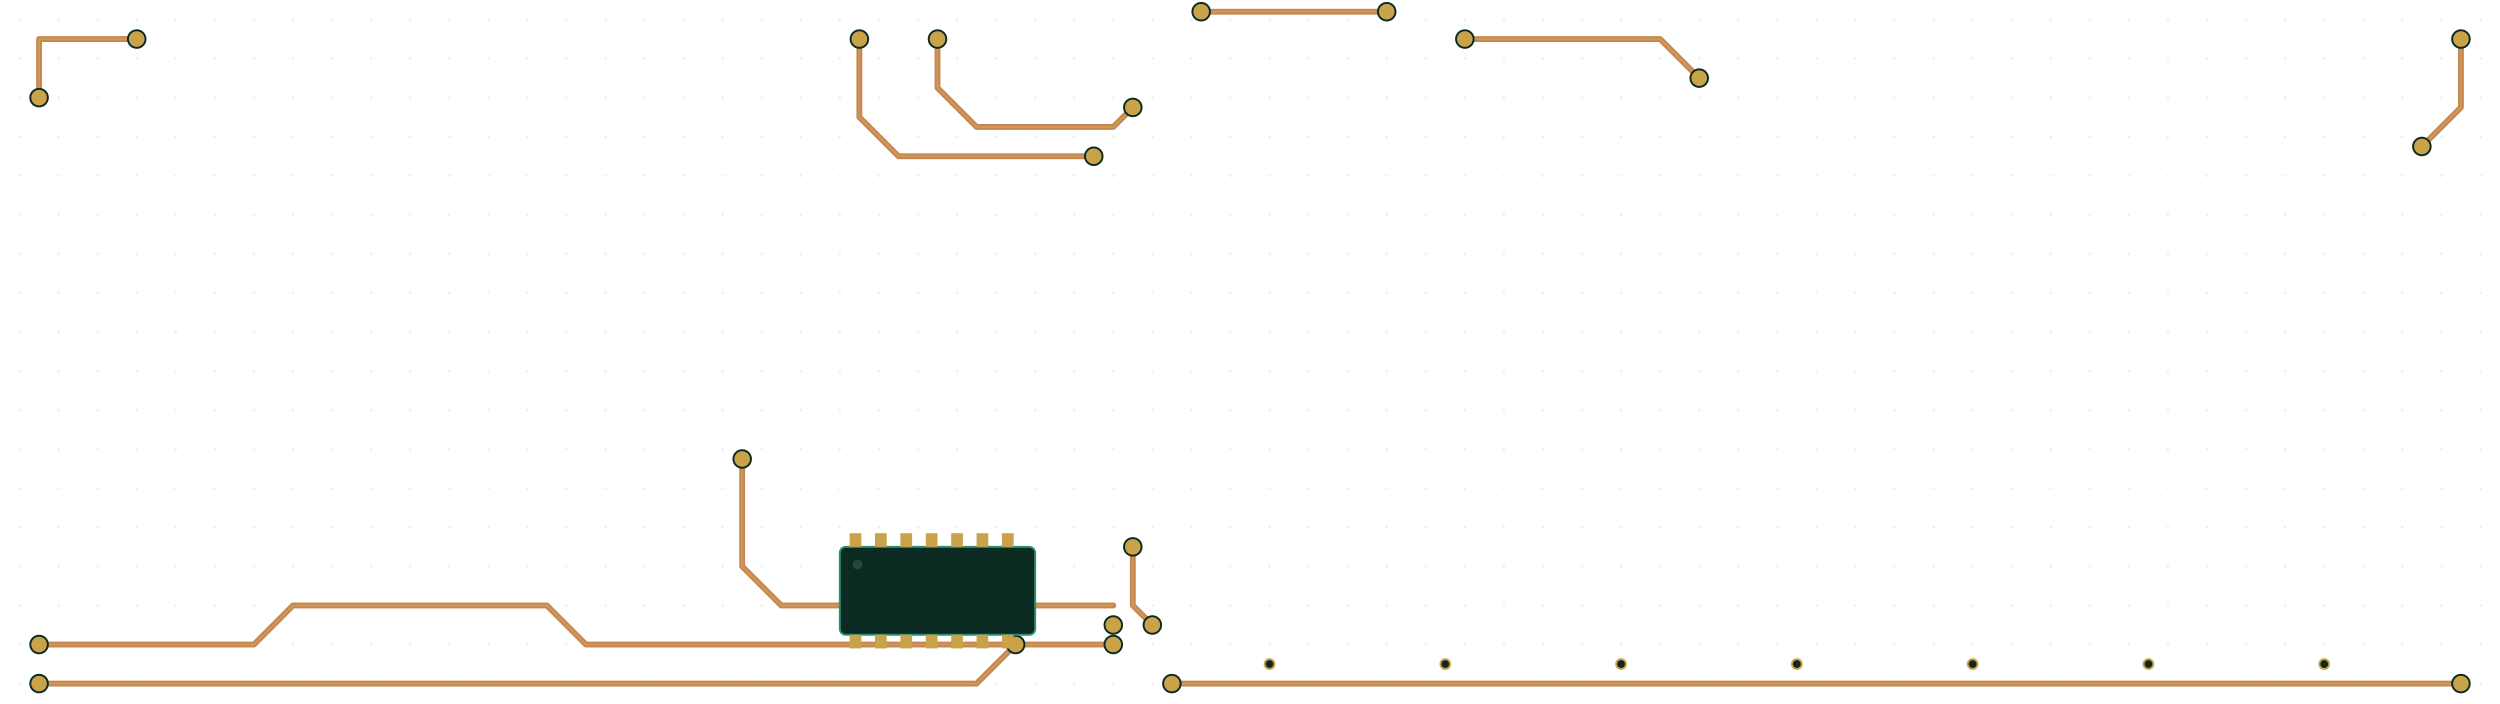
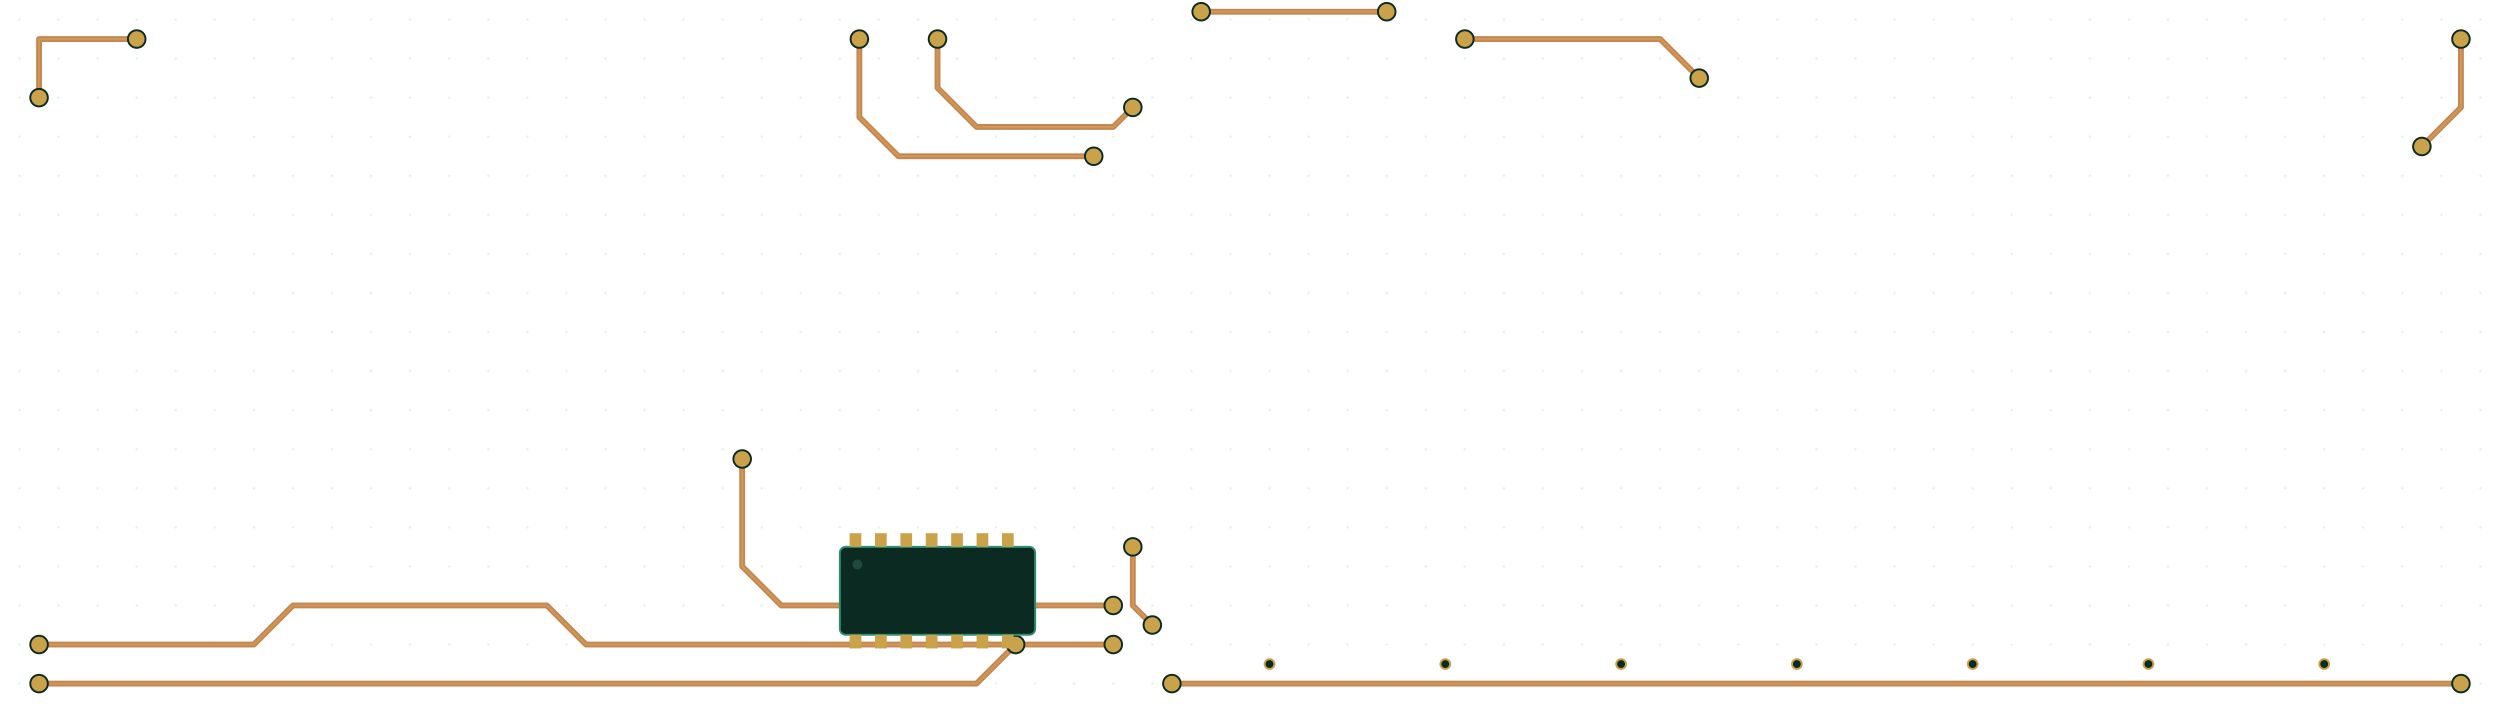
<svg xmlns="http://www.w3.org/2000/svg" viewBox="0 0 2560 720" width="2560" height="720">
  <defs>
    <pattern id="dots" width="40" height="40" patternUnits="userSpaceOnUse">
      <circle cx="20" cy="20" r="1.2" fill="#5fd3b3" opacity=".25" />
    </pattern>
+     <filter id="pglow" x="-100%" y="-100%" width="300%" height="300%">
+       <feGaussianBlur stdDeviation="6" />
+     </filter>
+     <path id="t0" d="M40 660 L260 660 L300 620 L560 620 L600 660 L1140 660" />
+     <path id="t1" d="M40 700 L1000 700 L1040 660" />
+     <path id="t2" d="M880 40 L880 120 L920 160 L1120 160" />
+     <path id="t3" d="M960 40 L960 90 L1000 130 L1140 130 L1160 110" />
+     <path id="t4" d="M40 100 L40 40 L140 40" />
+     <path id="t5" d="M2520 40 L2520 110 L2480 150" />
+     <path id="t6" d="M1200 700 L2520 700" />
+     <path id="t7" d="M1230 12 L1420 12" />
+     <path id="t8" d="M1500 40 L1700 40 L1740 80" />
+     <path id="t9" d="M760 470 L760 580 L800 620 L1140 620" />
+     <path id="t10" d="M1160 560 L1160 620 L1180 640" />
  </defs>
  <rect width="2560" height="720" fill="url(#dots)" />
  <g fill="none" stroke="#b87333" stroke-width="6" stroke-linecap="round" stroke-linejoin="round" opacity=".85">
-     <path d="M40 660 L260 660 L300 620 L560 620 L600 660 L1140 660" />
-     <path d="M40 700 L1000 700 L1040 660" />
-     <path d="M880 40 L880 120 L920 160 L1120 160" />
-     <path d="M960 40 L960 90 L1000 130 L1140 130 L1160 110" />
-     <path d="M40 100 L40 40 L140 40" />
-     <path d="M2520 40 L2520 110 L2480 150" />
-     <path d="M1200 700 L2520 700" />
-     <path d="M1230 12 L1420 12" />
-     <path d="M1500 40 L1700 40 L1740 80" />
-     <path d="M760 470 L760 580 L800 620 L1140 620" />
-     <path d="M1160 560 L1160 620 L1180 640" />
+     <use href="#t0" />
+     <use href="#t1" />
+     <use href="#t2" />
+     <use href="#t3" />
+     <use href="#t4" />
+     <use href="#t5" />
+     <use href="#t6" />
+     <use href="#t7" />
+     <use href="#t8" />
+     <use href="#t9" />
+     <use href="#t10" />
  </g>
  <g fill="none" stroke="#e0a05a" stroke-width="2" stroke-linecap="round" stroke-linejoin="round" opacity=".6">
-     <path d="M40 660 L260 660 L300 620 L560 620 L600 660 L1140 660" />
-     <path d="M40 700 L1000 700 L1040 660" />
-     <path d="M880 40 L880 120 L920 160 L1120 160" />
-     <path d="M960 40 L960 90 L1000 130 L1140 130 L1160 110" />
-     <path d="M40 100 L40 40 L140 40" />
-     <path d="M2520 40 L2520 110 L2480 150" />
-     <path d="M1200 700 L2520 700" />
-     <path d="M1230 12 L1420 12" />
-     <path d="M1500 40 L1700 40 L1740 80" />
-     <path d="M760 470 L760 580 L800 620 L1140 620" />
-     <path d="M1160 560 L1160 620 L1180 640" />
+     <use href="#t0" />
+     <use href="#t1" />
+     <use href="#t2" />
+     <use href="#t3" />
+     <use href="#t4" />
+     <use href="#t5" />
+     <use href="#t6" />
+     <use href="#t7" />
+     <use href="#t8" />
+     <use href="#t9" />
+     <use href="#t10" />
  </g>
  <g fill="#c9a24a" stroke="#0b2a22" stroke-width="2">
    <circle cx="40" cy="660" r="9" />
    <circle cx="1140" cy="660" r="9" />
    <circle cx="40" cy="700" r="9" />
    <circle cx="1040" cy="660" r="9" />
    <circle cx="880" cy="40" r="9" />
    <circle cx="1120" cy="160" r="9" />
    <circle cx="960" cy="40" r="9" />
    <circle cx="1160" cy="110" r="9" />
    <circle cx="40" cy="100" r="9" />
    <circle cx="140" cy="40" r="9" />
    <circle cx="2520" cy="40" r="9" />
    <circle cx="2480" cy="150" r="9" />
    <circle cx="1200" cy="700" r="9" />
    <circle cx="2520" cy="700" r="9" />
    <circle cx="1230" cy="12" r="9" />
    <circle cx="1420" cy="12" r="9" />
    <circle cx="1500" cy="40" r="9" />
    <circle cx="1740" cy="80" r="9" />
    <circle cx="760" cy="470" r="9" />
-     <circle cx="1140" cy="640" r="9" />
+     <circle cx="1140" cy="620" r="9" />
    <circle cx="1160" cy="560" r="9" />
    <circle cx="1180" cy="640" r="9" />
  </g>
  <g fill="#0b2a22" stroke="#c9a24a" stroke-width="2">
    <circle cx="1300" cy="680" r="5" />
    <circle cx="1480" cy="680" r="5" />
    <circle cx="1660" cy="680" r="5" />
    <circle cx="1840" cy="680" r="5" />
    <circle cx="2020" cy="680" r="5" />
    <circle cx="2200" cy="680" r="5" />
    <circle cx="2380" cy="680" r="5" />
  </g>
  <g transform="translate(860,560)">
    <rect x="0" y="0" width="200" height="90" rx="6" fill="#0b2a22" stroke="#2f8d72" stroke-width="2" />
    <circle cx="18" cy="18" r="5" fill="#1f4a3c" />
    <rect x="10" y="-14" width="12" height="14" fill="#c9a24a" />
    <rect x="10" y="90" width="12" height="14" fill="#c9a24a" />
    <rect x="36" y="-14" width="12" height="14" fill="#c9a24a" />
    <rect x="36" y="90" width="12" height="14" fill="#c9a24a" />
    <rect x="62" y="-14" width="12" height="14" fill="#c9a24a" />
    <rect x="62" y="90" width="12" height="14" fill="#c9a24a" />
    <rect x="88" y="-14" width="12" height="14" fill="#c9a24a" />
    <rect x="88" y="90" width="12" height="14" fill="#c9a24a" />
    <rect x="114" y="-14" width="12" height="14" fill="#c9a24a" />
    <rect x="114" y="90" width="12" height="14" fill="#c9a24a" />
    <rect x="140" y="-14" width="12" height="14" fill="#c9a24a" />
    <rect x="140" y="90" width="12" height="14" fill="#c9a24a" />
    <rect x="166" y="-14" width="12" height="14" fill="#c9a24a" />
    <rect x="166" y="90" width="12" height="14" fill="#c9a24a" />
  </g>
+   <g>
+     <g opacity="0">
+       <animate id="p0" attributeName="opacity" values="0;1;1;0" keyTimes="0;.08;.92;1" dur="2.4s" begin="3s; p0.end+11s" fill="remove" />
+       <circle r="14" fill="#ffe9a8" opacity=".35" filter="url(#pglow)">
+         <animateMotion dur="2.4s" begin="3s; p0.end+11s" calcMode="linear" fill="remove">
+           <mpath href="#t0" />
+         </animateMotion>
+       </circle>
+       <circle r="5" fill="#fff6d6">
+         <animateMotion dur="2.4s" begin="3s; p0.end+11s" calcMode="linear" fill="remove">
+           <mpath href="#t0" />
+         </animateMotion>
+       </circle>
+     </g>
+     <g opacity="0">
+       <animate id="p1" attributeName="opacity" values="0;1;1;0" keyTimes="0;.08;.92;1" dur="2.2s" begin="7s; p1.end+14s" fill="remove" />
+       <circle r="14" fill="#ffe9a8" opacity=".35" filter="url(#pglow)">
+         <animateMotion dur="2.2s" begin="7s; p1.end+14s" calcMode="linear" fill="remove">
+           <mpath href="#t1" />
+         </animateMotion>
+       </circle>
+       <circle r="5" fill="#fff6d6">
+         <animateMotion dur="2.2s" begin="7s; p1.end+14s" calcMode="linear" fill="remove">
+           <mpath href="#t1" />
+         </animateMotion>
+       </circle>
+     </g>
+     <g opacity="0">
+       <animate id="p2" attributeName="opacity" values="0;1;1;0" keyTimes="0;.08;.92;1" dur="1.6s" begin="5s; p2.end+17s" fill="remove" />
+       <circle r="14" fill="#ffe9a8" opacity=".35" filter="url(#pglow)">
+         <animateMotion dur="1.6s" begin="5s; p2.end+17s" keyPoints="1;0" keyTimes="0;1" calcMode="linear" fill="remove">
+           <mpath href="#t2" />
+         </animateMotion>
+       </circle>
+       <circle r="5" fill="#fff6d6">
+         <animateMotion dur="1.6s" begin="5s; p2.end+17s" keyPoints="1;0" keyTimes="0;1" calcMode="linear" fill="remove">
+           <mpath href="#t2" />
+         </animateMotion>
+       </circle>
+     </g>
+     <g opacity="0">
+       <animate id="p3" attributeName="opacity" values="0;1;1;0" keyTimes="0;.08;.92;1" dur="1.6s" begin="12s; p3.end+19s" fill="remove" />
+       <circle r="14" fill="#ffe9a8" opacity=".35" filter="url(#pglow)">
+         <animateMotion dur="1.6s" begin="12s; p3.end+19s" calcMode="linear" fill="remove">
+           <mpath href="#t3" />
+         </animateMotion>
+       </circle>
+       <circle r="5" fill="#fff6d6">
+         <animateMotion dur="1.6s" begin="12s; p3.end+19s" calcMode="linear" fill="remove">
+           <mpath href="#t3" />
+         </animateMotion>
+       </circle>
+     </g>
+     <g opacity="0">
+       <animate id="p4" attributeName="opacity" values="0;1;1;0" keyTimes="0;.08;.92;1" dur="2.8s" begin="2s; p4.end+13s" fill="remove" />
+       <circle r="14" fill="#ffe9a8" opacity=".35" filter="url(#pglow)">
+         <animateMotion dur="2.8s" begin="2s; p4.end+13s" keyPoints="1;0" keyTimes="0;1" calcMode="linear" fill="remove">
+           <mpath href="#t6" />
+         </animateMotion>
+       </circle>
+       <circle r="5" fill="#fff6d6">
+         <animateMotion dur="2.8s" begin="2s; p4.end+13s" keyPoints="1;0" keyTimes="0;1" calcMode="linear" fill="remove">
+           <mpath href="#t6" />
+         </animateMotion>
+       </circle>
+     </g>
+     <g opacity="0">
+       <animate id="p5" attributeName="opacity" values="0;1;1;0" keyTimes="0;.08;.92;1" dur="1.4s" begin="9s; p5.end+23s" fill="remove" />
+       <circle r="14" fill="#ffe9a8" opacity=".35" filter="url(#pglow)">
+         <animateMotion dur="1.4s" begin="9s; p5.end+23s" calcMode="linear" fill="remove">
+           <mpath href="#t8" />
+         </animateMotion>
+       </circle>
+       <circle r="5" fill="#fff6d6">
+         <animateMotion dur="1.4s" begin="9s; p5.end+23s" calcMode="linear" fill="remove">
+           <mpath href="#t8" />
+         </animateMotion>
+       </circle>
+     </g>
+     <g opacity="0">
+       <animate id="p6" attributeName="opacity" values="0;1;1;0" keyTimes="0;.08;.92;1" dur="1.9s" begin="4.5s; p6.end+16s" fill="remove" />
+       <circle r="14" fill="#ffe9a8" opacity=".35" filter="url(#pglow)">
+         <animateMotion dur="1.9s" begin="4.5s; p6.end+16s" keyPoints="1;0" keyTimes="0;1" calcMode="linear" fill="remove">
+           <mpath href="#t9" />
+         </animateMotion>
+       </circle>
+       <circle r="5" fill="#fff6d6">
+         <animateMotion dur="1.9s" begin="4.5s; p6.end+16s" keyPoints="1;0" keyTimes="0;1" calcMode="linear" fill="remove">
+           <mpath href="#t9" />
+         </animateMotion>
+       </circle>
+     </g>
+     <g opacity="0">
+       <animate id="p7" attributeName="opacity" values="0;1;1;0" keyTimes="0;.08;.92;1" dur="1.0s" begin="15s; p7.end+21s" fill="remove" />
+       <circle r="14" fill="#ffe9a8" opacity=".35" filter="url(#pglow)">
+         <animateMotion dur="1.0s" begin="15s; p7.end+21s" calcMode="linear" fill="remove">
+           <mpath href="#t10" />
+         </animateMotion>
+       </circle>
+       <circle r="5" fill="#fff6d6">
+         <animateMotion dur="1.0s" begin="15s; p7.end+21s" calcMode="linear" fill="remove">
+           <mpath href="#t10" />
+         </animateMotion>
+       </circle>
+     </g>
+     <g opacity="0">
+       <animate id="p8" attributeName="opacity" values="0;1;1;0" keyTimes="0;.08;.92;1" dur="1.0s" begin="20s; p8.end+29s" fill="remove" />
+       <circle r="14" fill="#ffe9a8" opacity=".35" filter="url(#pglow)">
+         <animateMotion dur="1.0s" begin="20s; p8.end+29s" calcMode="linear" fill="remove">
+           <mpath href="#t4" />
+         </animateMotion>
+       </circle>
+       <circle r="5" fill="#fff6d6">
+         <animateMotion dur="1.0s" begin="20s; p8.end+29s" calcMode="linear" fill="remove">
+           <mpath href="#t4" />
+         </animateMotion>
+       </circle>
+     </g>
+     <g opacity="0">
+       <animate id="p9" attributeName="opacity" values="0;1;1;0" keyTimes="0;.08;.92;1" dur="1.0s" begin="24s; p9.end+31s" fill="remove" />
+       <circle r="14" fill="#ffe9a8" opacity=".35" filter="url(#pglow)">
+         <animateMotion dur="1.0s" begin="24s; p9.end+31s" keyPoints="1;0" keyTimes="0;1" calcMode="linear" fill="remove">
+           <mpath href="#t5" />
+         </animateMotion>
+       </circle>
+       <circle r="5" fill="#fff6d6">
+         <animateMotion dur="1.0s" begin="24s; p9.end+31s" keyPoints="1;0" keyTimes="0;1" calcMode="linear" fill="remove">
+           <mpath href="#t5" />
+         </animateMotion>
+       </circle>
+     </g>
+   </g>
</svg>
